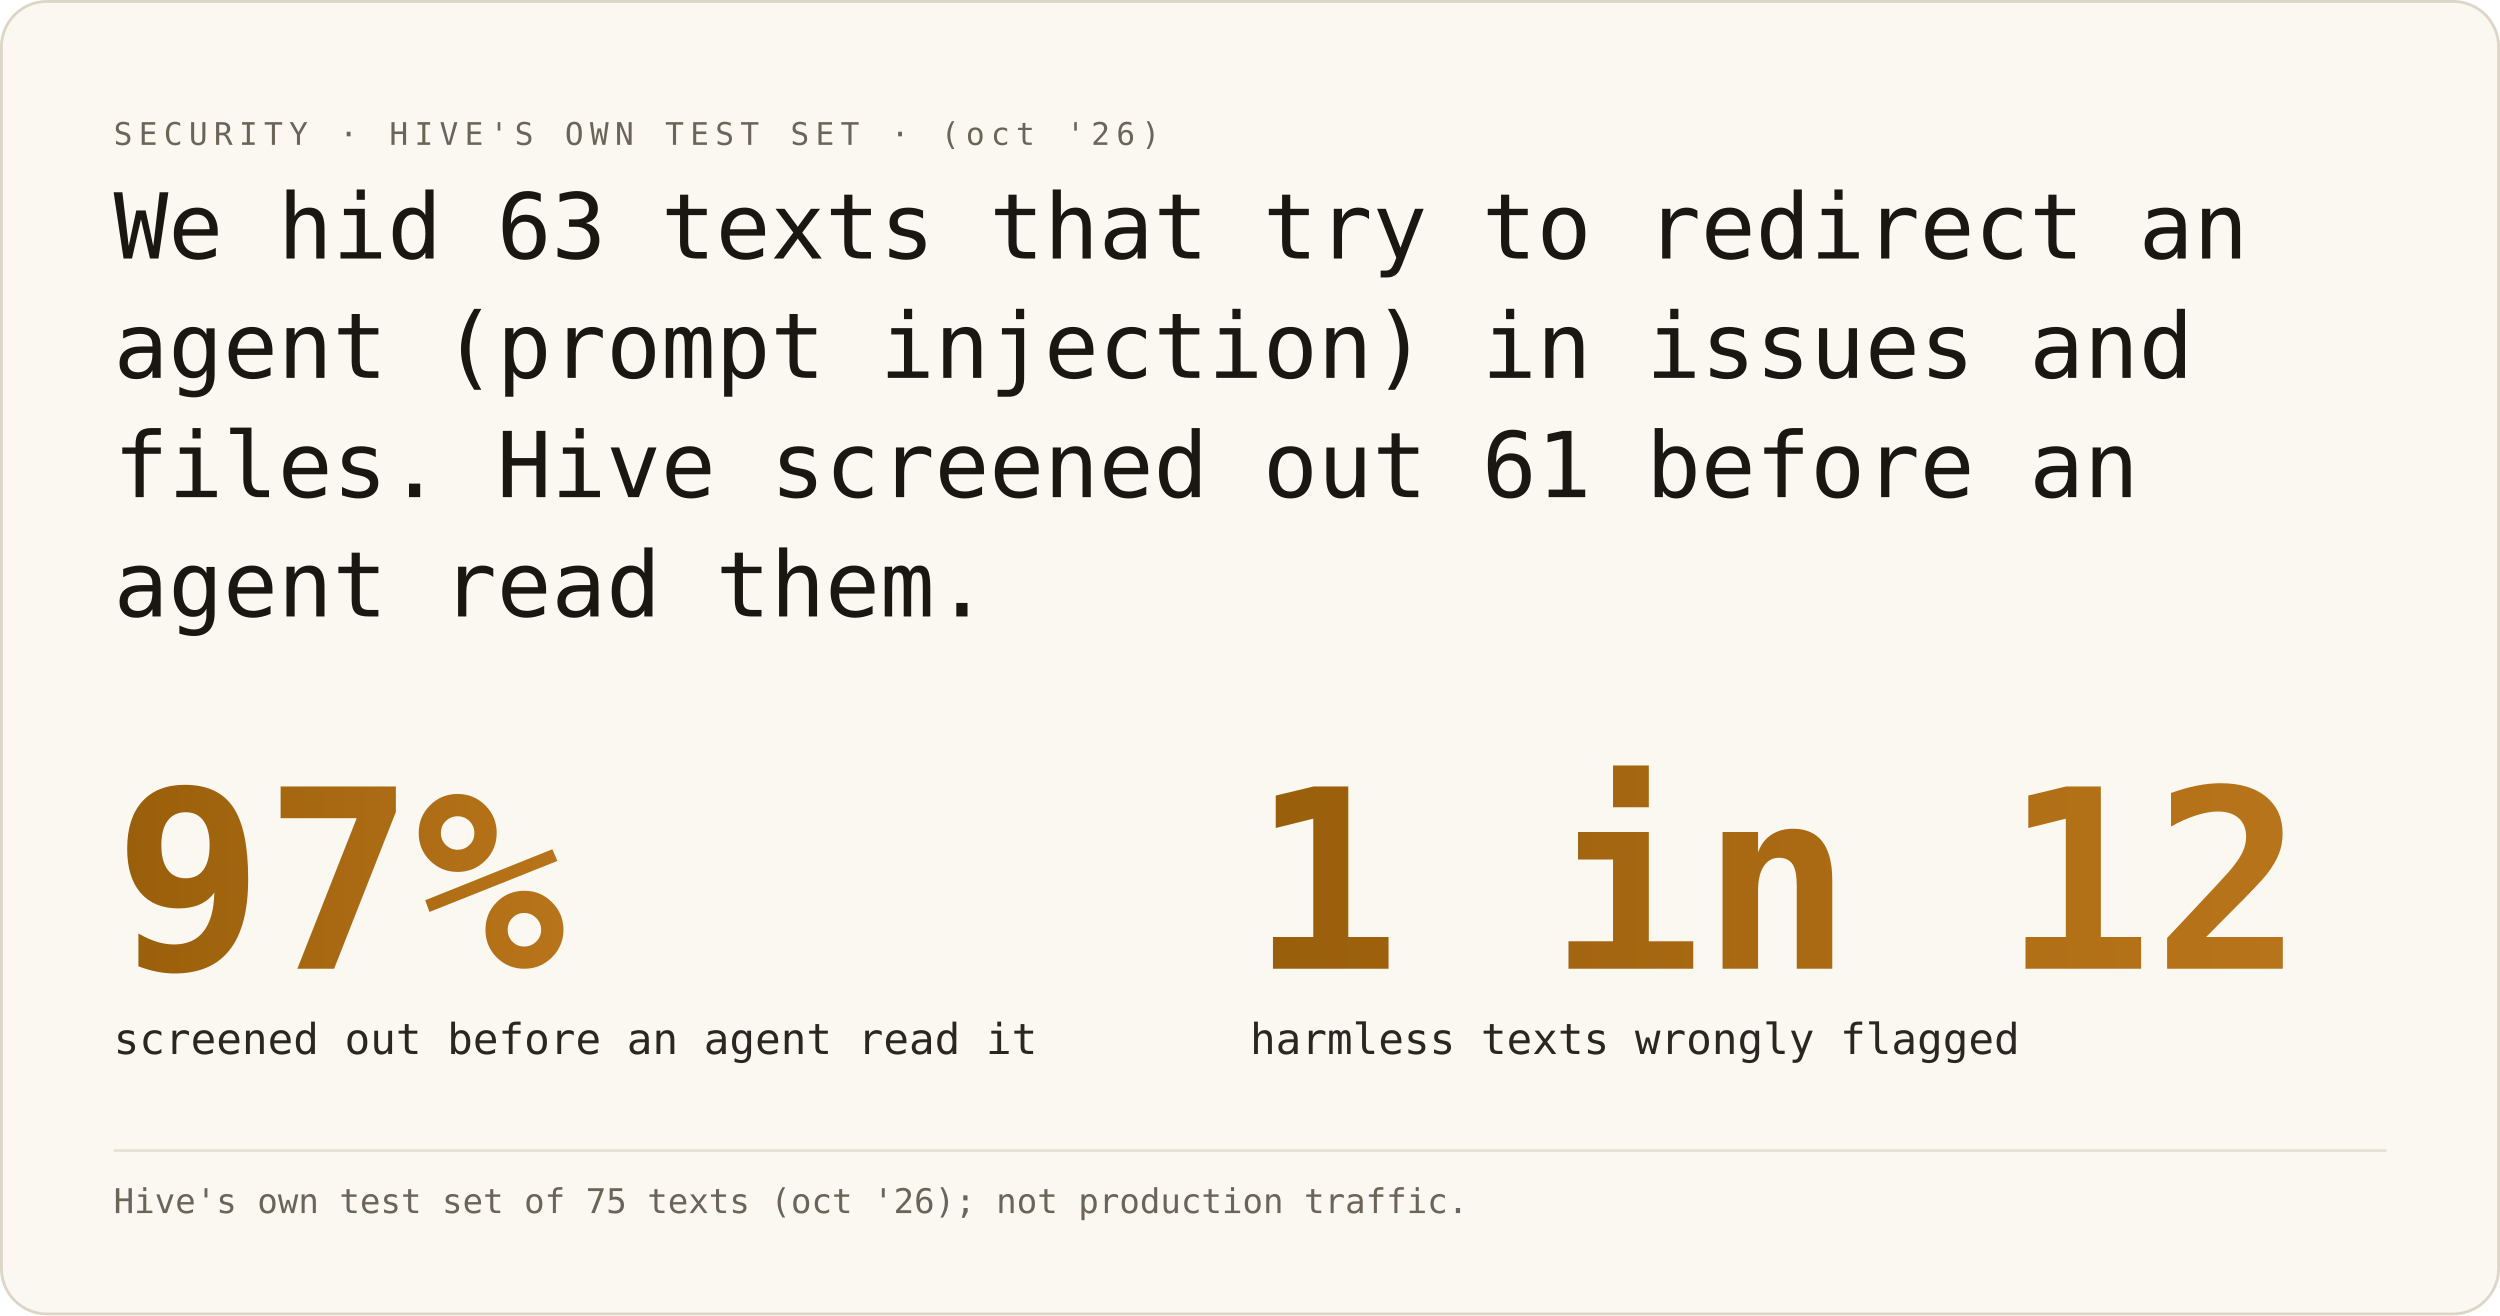
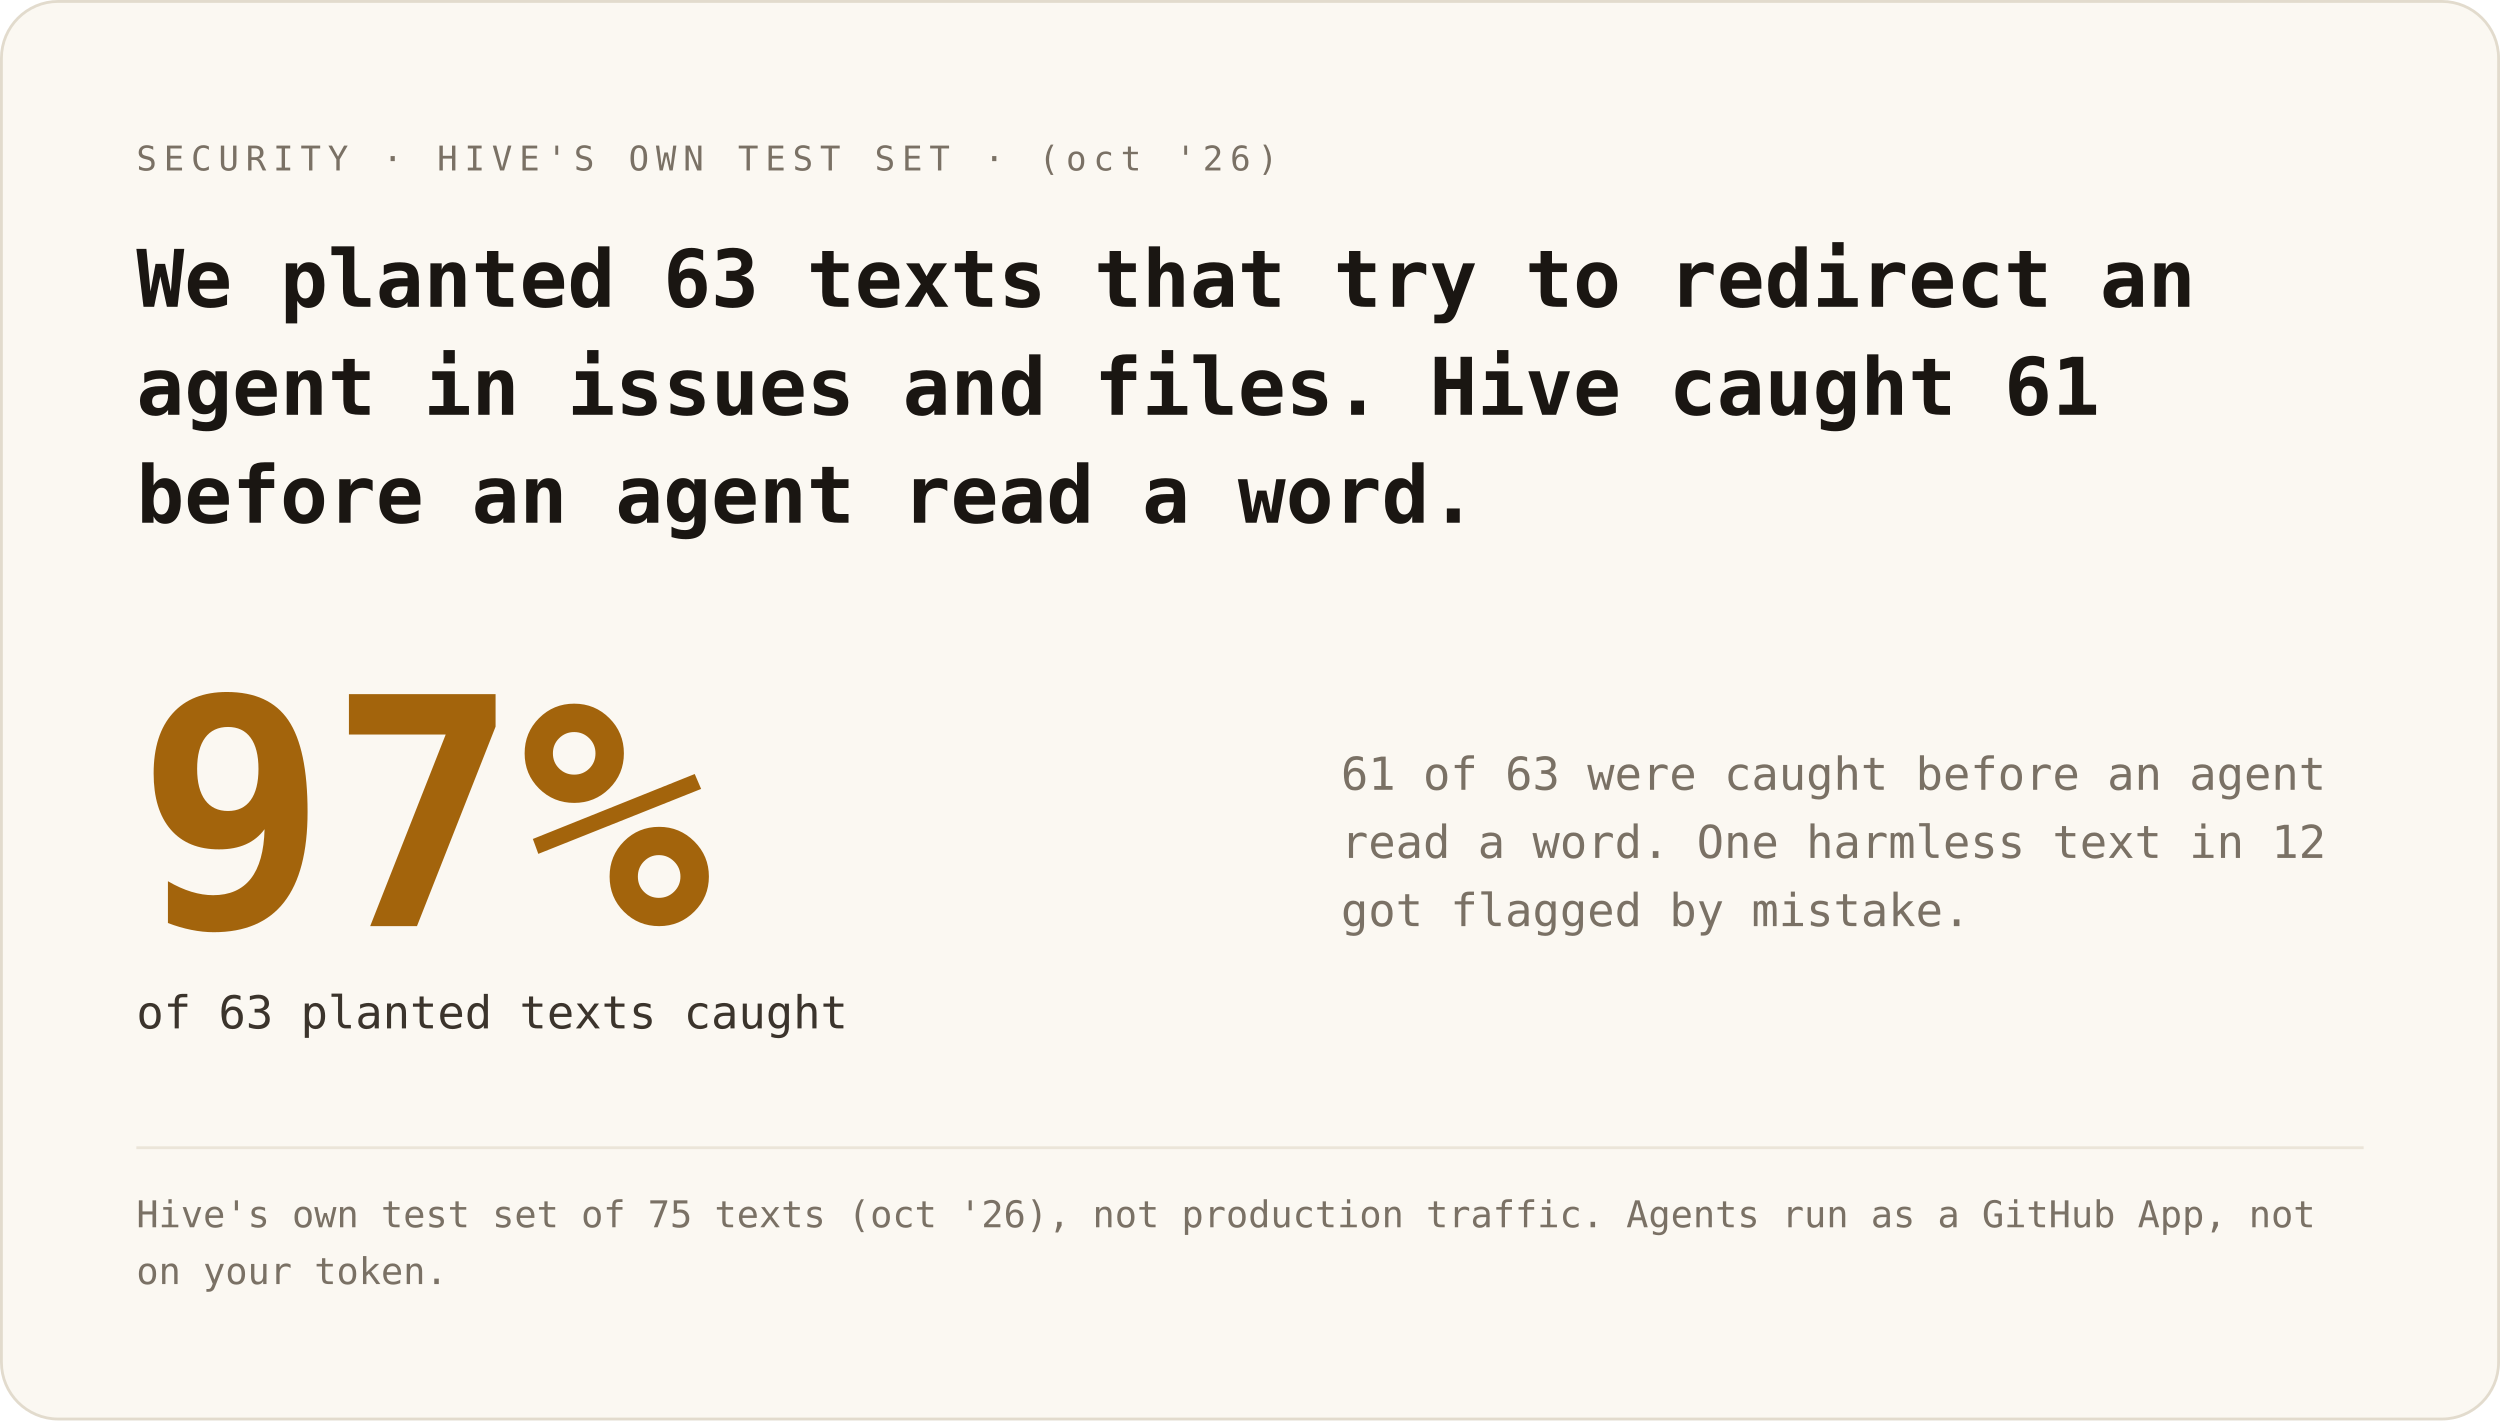
- <svg xmlns="http://www.w3.org/2000/svg" width="1760" height="926" viewBox="0 0 880 463" role="img" aria-label="97% of planted text that tries to redirect an agent (prompt injection) was screened out before an agent read it, with 1 false alarm in 12 harmless texts" font-family="'IBM Plex Mono', 'JetBrains Mono', ui-monospace, SFMono-Regular, Menlo, Consolas, monospace">
-   <defs>
-     <linearGradient id="amber" x1="0" y1="0" x2="1" y2="0">
-       <stop offset="0" stop-color="#9a5f0b" />
-       <stop offset="1" stop-color="#b8741a" />
-     </linearGradient>
-     <filter id="glow" x="-20%" y="-40%" width="140%" height="180%">
-       <feGaussianBlur stdDeviation="5" />
-     </filter>
-   </defs>
-   <rect x="0.5" y="0.5" width="879" height="462" rx="16" fill="#fbf8f2" stroke="#ddd6c8" />
-   <text x="40" y="51" fill="#6b6459" font-size="11" font-weight="500" letter-spacing="2.2">SECURITY · HIVE'S OWN TEST SET · (oct '26)</text>
-   <text x="40" y="91" fill="#1a1612" font-size="32">We hid 63 texts that try to redirect an</text>
-   <text x="40" y="133" fill="#1a1612" font-size="32">agent (prompt injection) in issues and</text>
-   <text x="40" y="175" fill="#1a1612" font-size="32">files. Hive screened out 61 before an</text>
-   <text x="40" y="217" fill="#1a1612" font-size="32">agent read them.</text>
-   <text x="40" y="341" fill="url(#amber)" font-size="88" font-weight="700">97%</text>
-   <text x="40" y="371" fill="#2b2620" font-size="15">screened out before an agent read it</text>
-   <text x="440" y="341" fill="url(#amber)" font-size="88" font-weight="700">1 in 12</text>
-   <text x="440" y="371" fill="#2b2620" font-size="15">harmless texts wrongly flagged</text>
-   <line x1="40" y1="405" x2="840" y2="405" stroke="#e8e2d6" />
-   <text x="40" y="427" fill="#6b6459" font-size="12">Hive's own test set of 75 texts (oct '26); not production traffic.</text>
+ <svg xmlns="http://www.w3.org/2000/svg" width="1760" height="1000" viewBox="0 0 880 500" role="img" aria-label="Hive caught 61 of 63 planted texts that try to redirect an agent before an agent read a word. One harmless text in 12 got flagged by mistake." font-family="'IBM Plex Mono', 'JetBrains Mono', ui-monospace, SFMono-Regular, Menlo, Consolas, monospace">
+   <rect x="0.5" y="0.5" width="879" height="499" rx="20" fill="#fbf8f2" stroke="#e2dbcd" />
+   <text x="48" y="60" fill="#7a7165" font-size="12" font-weight="500" letter-spacing="2.4">SECURITY · HIVE'S OWN TEST SET · (oct '26)</text>
+   <text x="48" y="108" fill="#1a1612" font-size="28" font-weight="700">We planted 63 texts that try to redirect an</text>
+   <text x="48" y="146" fill="#1a1612" font-size="28" font-weight="700">agent in issues and files. Hive caught 61</text>
+   <text x="48" y="184" fill="#1a1612" font-size="28" font-weight="700">before an agent read a word.</text>
+   <text x="48" y="326" fill="#a3640c" font-size="112" font-weight="700">97%</text>
+   <text x="48" y="362" fill="#3b342c" font-size="16">of 63 planted texts caught</text>
+   <text x="472" y="278" fill="#7a7165" font-size="16">61 of 63 were caught before an agent</text>
+   <text x="472" y="302" fill="#7a7165" font-size="16">read a word. One harmless text in 12</text>
+   <text x="472" y="326" fill="#7a7165" font-size="16">got flagged by mistake.</text>
+   <line x1="48" y1="404" x2="832" y2="404" stroke="#ebe5d9" />
+   <text x="48" y="432" fill="#7a7165" font-size="13">Hive's own test set of 75 texts (oct '26), not production traffic. Agents run as a GitHub App, not</text>
+   <text x="48" y="452" fill="#7a7165" font-size="13">on your token.</text>
</svg>
